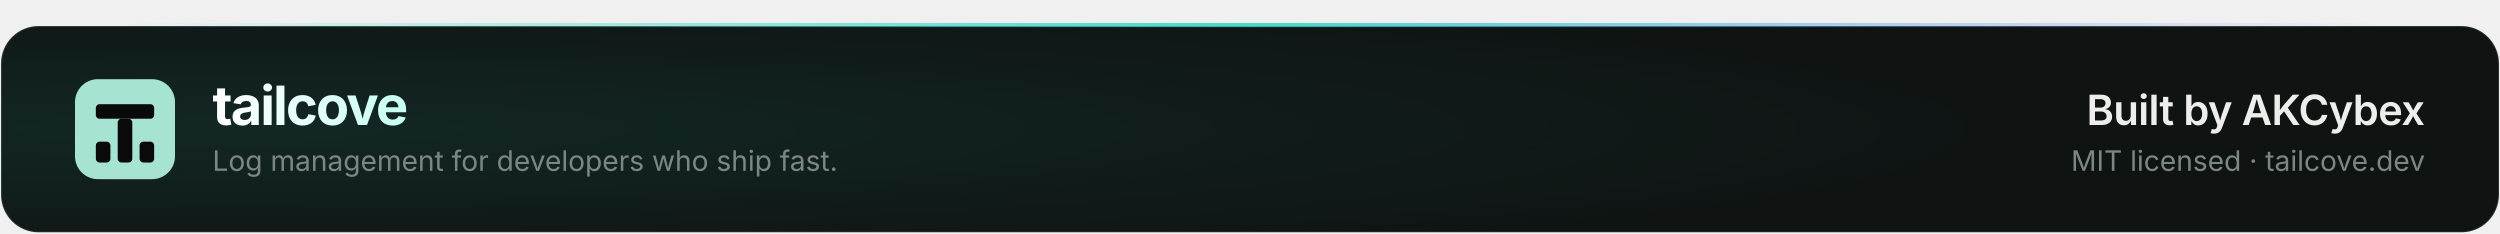
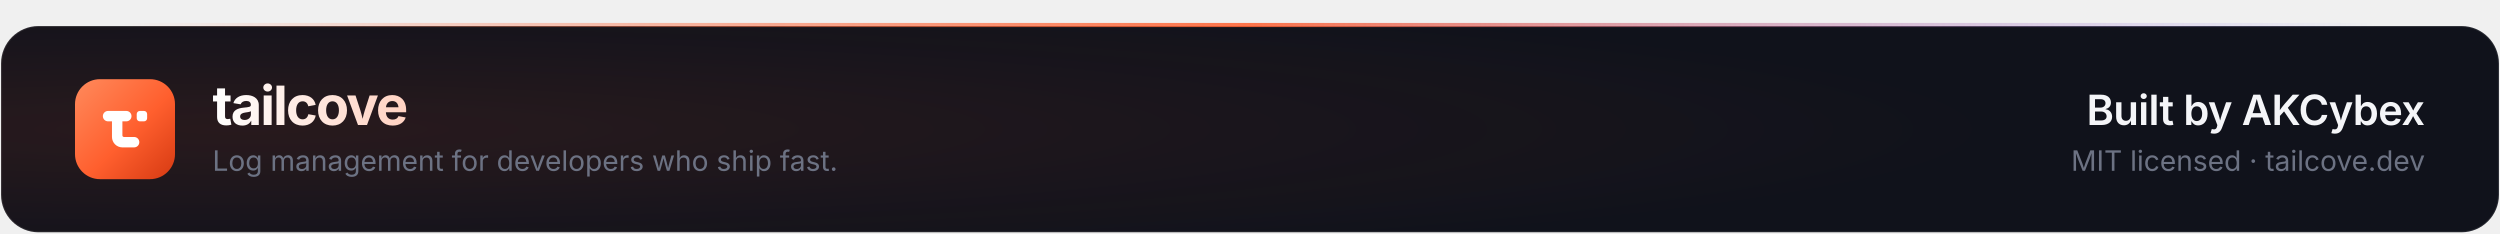
<svg xmlns="http://www.w3.org/2000/svg" width="1200" height="112" viewBox="0 0 1200 112" role="img" aria-label="Tailcove. Built by AKCybex. MIT licensed.">
  <defs>
    <linearGradient id="word" x1="0" y1="0" x2="1" y2="0">
      <stop offset="0" stop-color="#FFFFFF" />
-       <stop offset="1" stop-color="#C7FFF3" />
+       <stop offset="1" stop-color="#FFD2C2" />
    </linearGradient>
    <linearGradient id="line" x1="0" y1="0" x2="1" y2="0">
-       <stop offset="0" stop-color="#2DD4BF" stop-opacity="0" />
-       <stop offset="0.5" stop-color="#2DD4BF" stop-opacity="0.85" />
-       <stop offset="1" stop-color="#6366F1" stop-opacity="0" />
+       <stop offset="0" stop-color="#FF5F2E" stop-opacity="0" />
+       <stop offset="0.5" stop-color="#FF5F2E" stop-opacity="0.85" />
+       <stop offset="1" stop-color="#6D6AFF" stop-opacity="0" />
    </linearGradient>
    <radialGradient id="glow" cx="0.1" cy="0.5" r="0.7">
-       <stop offset="0" stop-color="#2DD4BF" stop-opacity="0.10" />
-       <stop offset="1" stop-color="#2DD4BF" stop-opacity="0" />
+       <stop offset="0" stop-color="#FF5F2E" stop-opacity="0.10" />
+       <stop offset="1" stop-color="#FF5F2E" stop-opacity="0" />
    </radialGradient>
  </defs>
-   <rect x="0.5" y="12.5" width="1199" height="99" rx="18" fill="#0F1413" stroke="#FFFFFF" stroke-opacity="0.09" />
+   <rect x="0.5" y="12.5" width="1199" height="99" rx="18" fill="#10121B" stroke="#FFFFFF" stroke-opacity="0.09" />
  <rect x="0.5" y="12.5" width="1199" height="99" rx="18" fill="url(#glow)" />
  <rect x="60" y="11" width="1080" height="2" rx="1" fill="url(#line)" />
  <g transform="translate(36 38)">
-     <rect width="48" height="48" rx="11" fill="#A6E3D2" />
-     <g fill="#0A0A0A">
-       <rect x="10" y="12" width="28" height="7" rx="1.8" />
-       <rect x="20.5" y="19" width="7" height="21" rx="1.8" />
-       <rect x="10" y="30" width="7" height="10" rx="1.8" />
-       <rect x="31" y="30" width="7" height="10" rx="1.8" />
+     <linearGradient id="tcTile1" x1="0" y1="0" x2="48.0" y2="48.0" gradientUnits="userSpaceOnUse">
+       <stop offset="0" stop-color="#FF8A5C" />
+       <stop offset="0.55" stop-color="#FF5F2E" />
+       <stop offset="1" stop-color="#D63A12" />
+     </linearGradient>
+     <rect width="48.0" height="48.0" rx="12" fill="url(#tcTile1)" />
+     <g transform="scale(1.5) translate(6 6) scale(0.8333)" fill="#FFFFFF">
+       <rect x="3.5" y="5" width="11" height="4" rx="2" />
+       <rect x="16.5" y="5" width="4" height="4" rx="1.2" />
+       <path d="M7 7v8c0 2.2 1.8 4 4 4h4.5a2 2 0 0 0 0-4h-3.9a.6.6 0 0 1-.6-.6V7Z" />
    </g>
  </g>
  <g font-family="ui-sans-serif, -apple-system, 'Segoe UI', Inter, Helvetica, Arial, sans-serif">
    <text x="102" y="60" font-size="26" font-weight="700" letter-spacing="-0.9" fill="url(#word)">tailcove</text>
-     <text x="102" y="82" font-size="13.5" fill="#7C8785">Log management for developers who ship fast.</text>
-     <text x="1164" y="60" text-anchor="end" font-size="20" font-weight="600" letter-spacing="-0.3" fill="#EDEDEC">Built by AKCybex</text>
-     <text x="1164" y="82" text-anchor="end" font-size="13.5" fill="#7C8785">MIT licensed · tailcove.dev</text>
+     <text x="102" y="82" font-size="13.5" fill="#6C7283">Log management for developers who ship fast.</text>
+     <text x="1164" y="60" text-anchor="end" font-size="20" font-weight="600" letter-spacing="-0.3" fill="#F4F5F8">Built by AKCybex</text>
+     <text x="1164" y="82" text-anchor="end" font-size="13.5" fill="#6C7283">MIT licensed · tailcove.dev</text>
  </g>
</svg>
